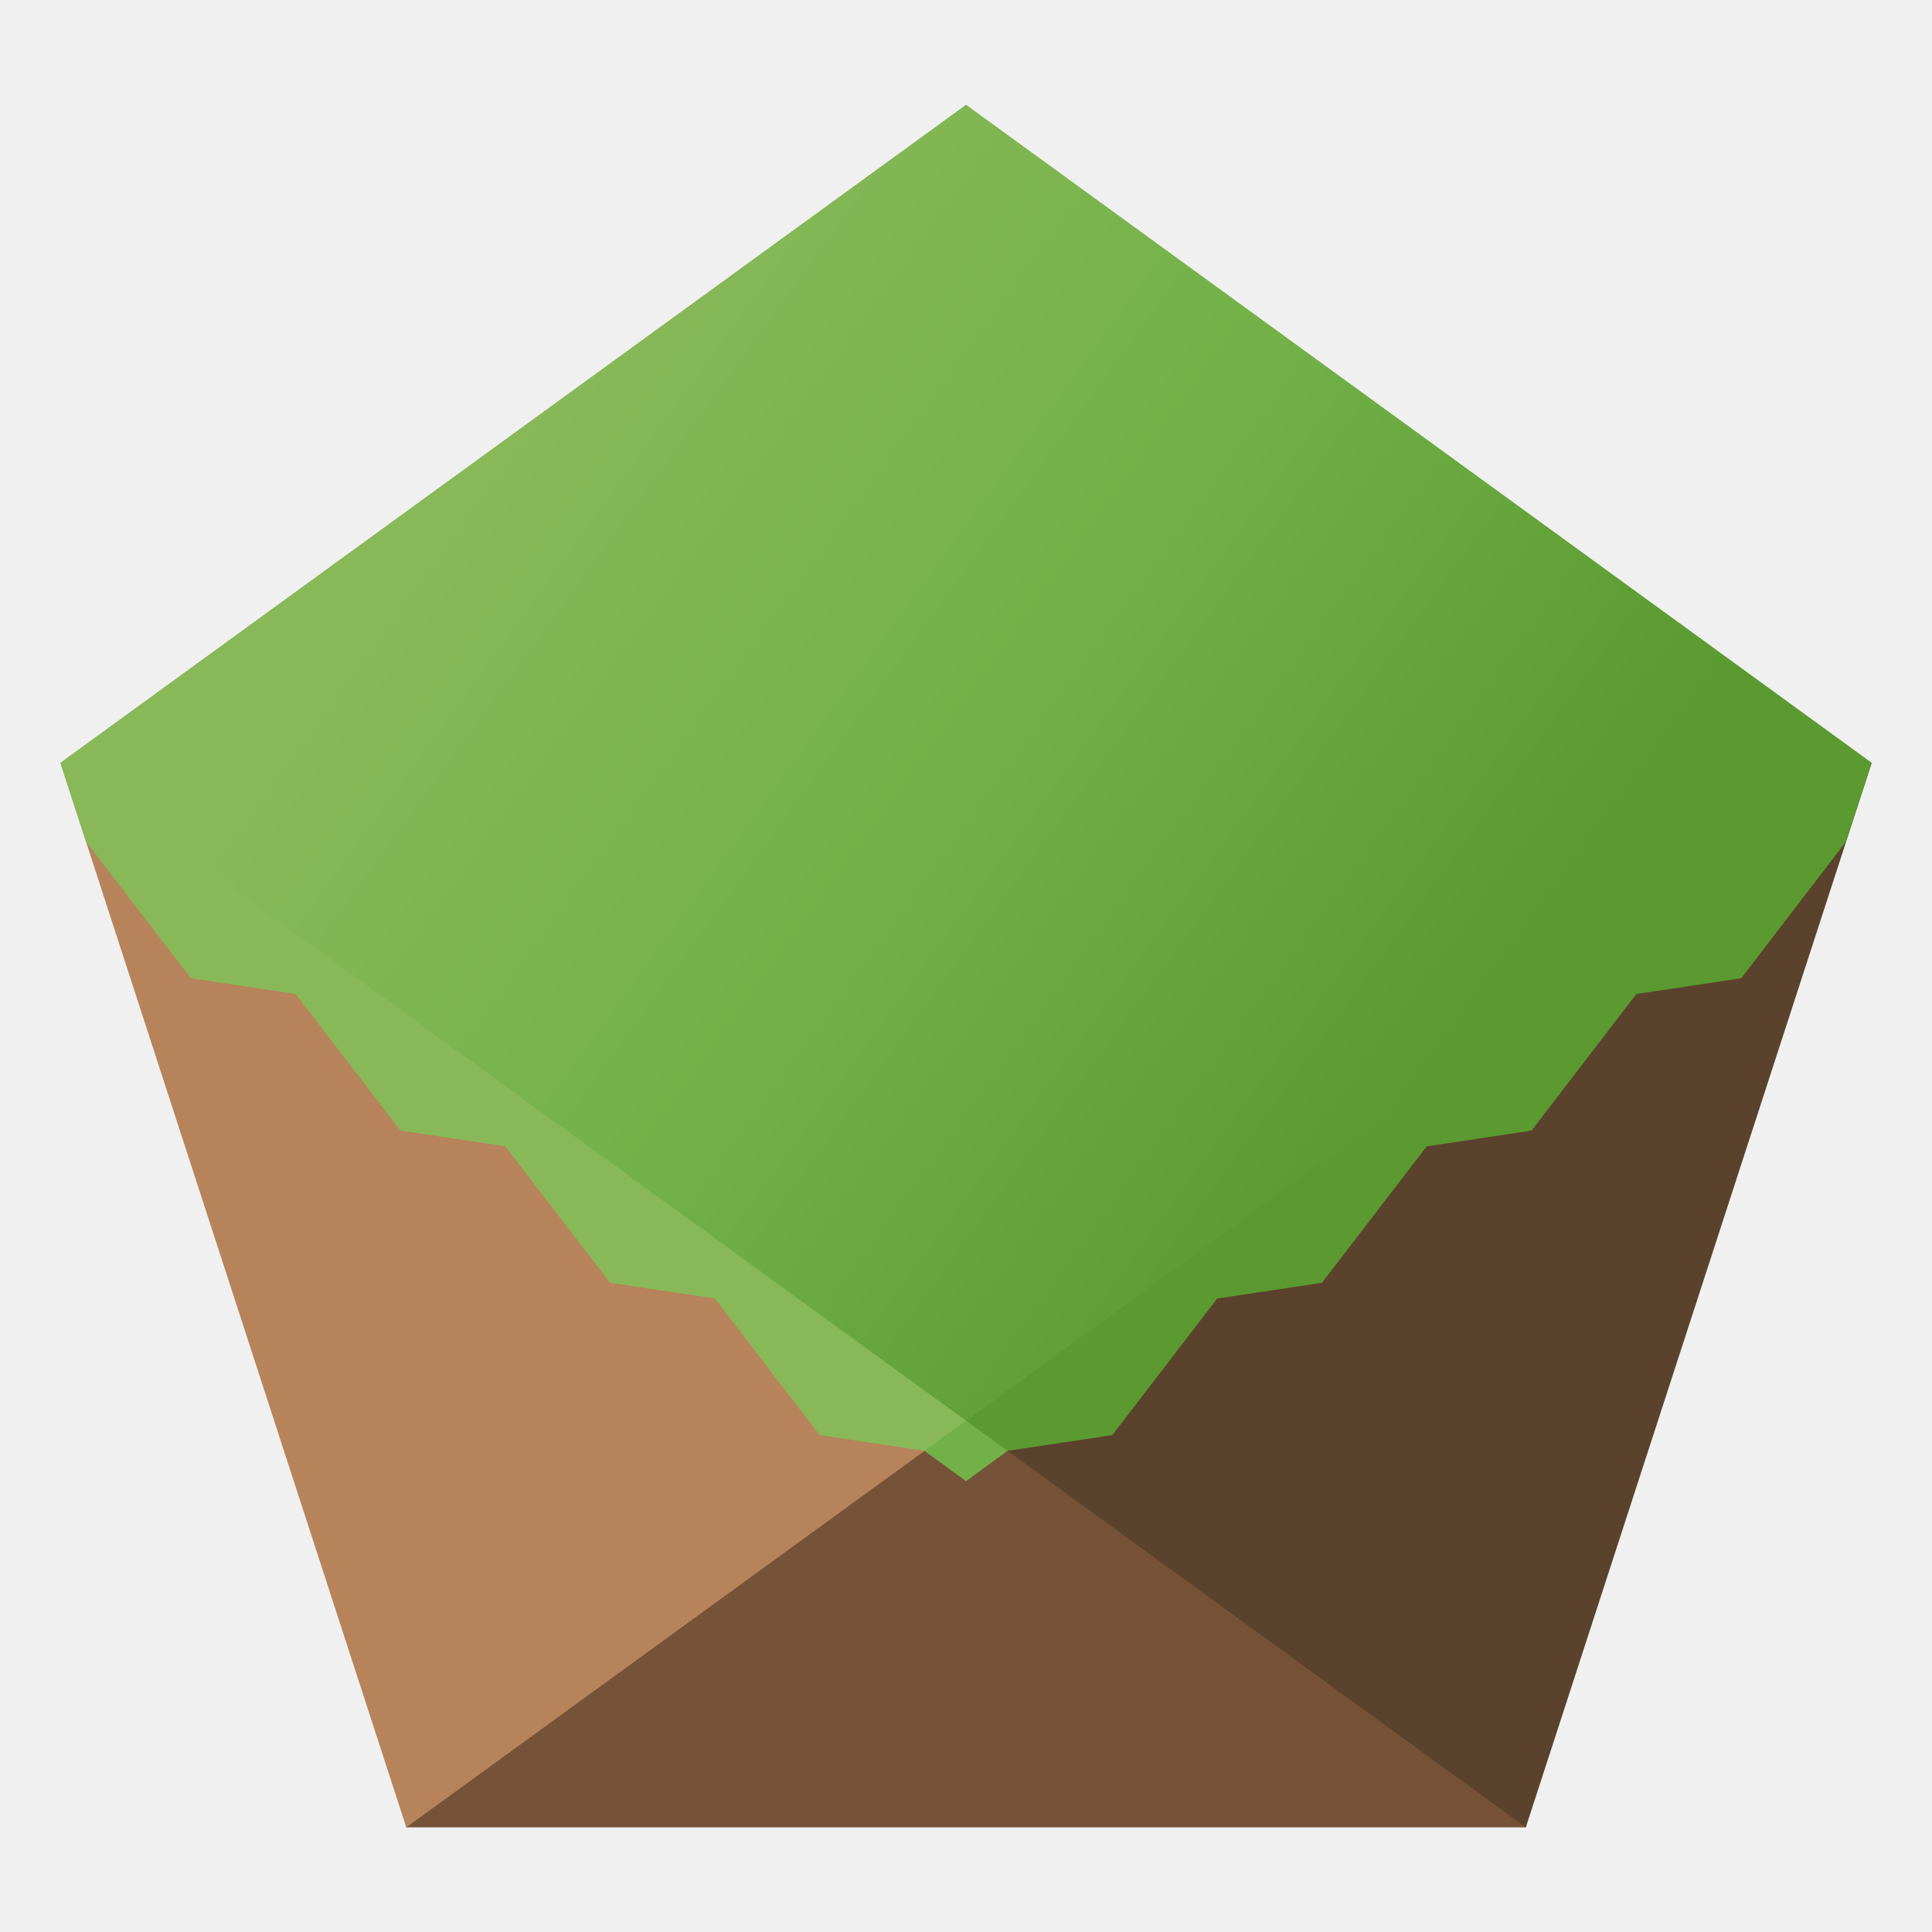
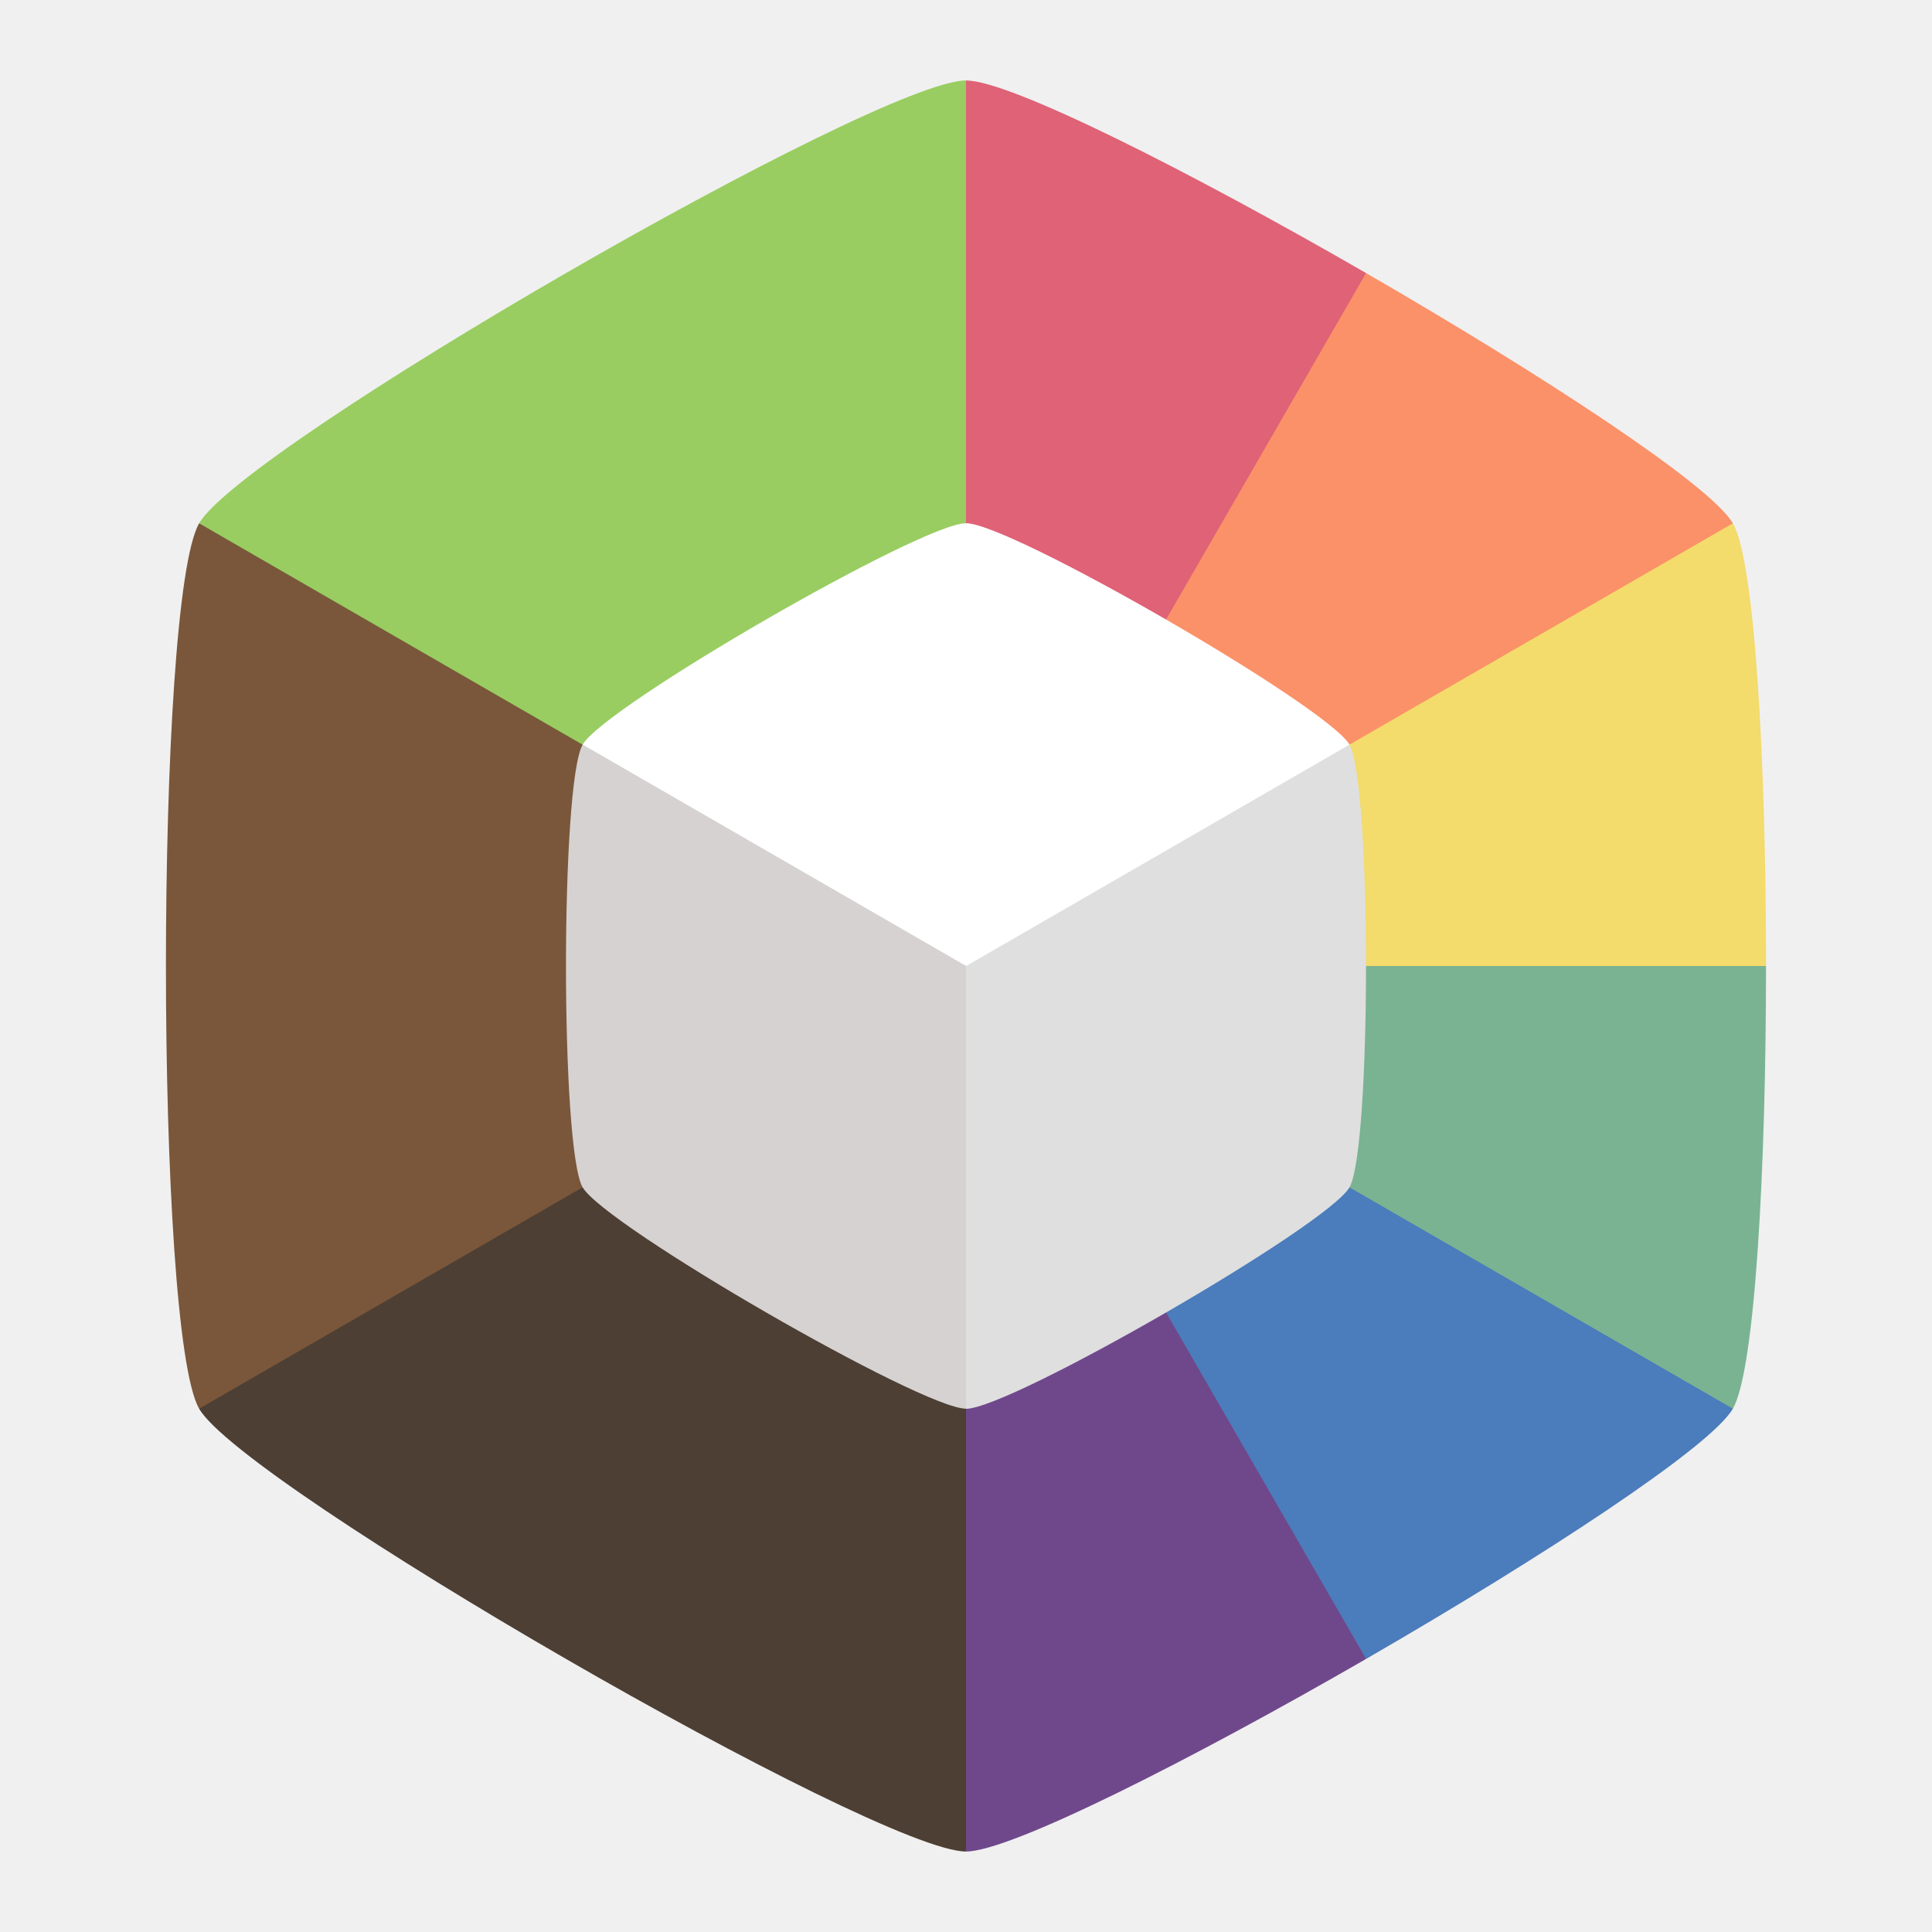
- <svg xmlns="http://www.w3.org/2000/svg" xmlns:xlink="http://www.w3.org/1999/xlink" id="svg5" version="1.1" viewBox="0 0 16.933 16.933" height="64" width="64">
-   <defs id="defs2">
-     <linearGradient id="linearGradient206240">
-       <stop style="stop-color:#88b858;stop-opacity:1" offset="0" id="stop206236" />
-       <stop style="stop-color:#72b147;stop-opacity:1" offset="0.5" id="stop134589" />
-       <stop style="stop-color:#5a9a30;stop-opacity:1" offset="1" id="stop206238" />
-     </linearGradient>
-     <linearGradient xlink:href="#linearGradient206240" id="linearGradient84726" x1="4.498" y1="3.801" x2="12.435" y2="9.568" gradientUnits="userSpaceOnUse" />
-   </defs>
+ <svg xmlns="http://www.w3.org/2000/svg" width="48" height="48" viewBox="0 0 12.7 12.7" version="1.1" id="svg3606">
+   <defs id="defs3603" />
  <g id="layer1">
-     <path style="fill:#765338;fill-opacity:1;stroke:none;stroke-width:0.265px;stroke-linecap:butt;stroke-linejoin:miter;stroke-opacity:1" d="m 3.561,16.016 c 0,0 0,-3.564 4.906,-3.564 4.907,0 4.906,3.564 4.906,3.564 z" id="path90018" />
-     <path style="fill:#b7835a;stroke:none;stroke-width:0.265px;stroke-linecap:butt;stroke-linejoin:miter;stroke-opacity:1;fill-opacity:1" d="M 8.467,12.452 3.561,16.016 0.529,6.685 Z" id="path62382" />
-     <path style="fill:#5b422d;stroke:none;stroke-width:0.265px;stroke-linecap:butt;stroke-linejoin:miter;stroke-opacity:1;fill-opacity:1" d="m 8.467,12.452 7.938,-5.767 -3.032,9.331 z" id="path100033" />
-     <path style="fill:#72b147;fill-opacity:1;stroke:none;stroke-width:0.265px;stroke-linecap:butt;stroke-linejoin:miter;stroke-opacity:1" d="M 8.831,12.716 8.467,12.981 8.102,12.716 c 0,-0.265 0.364,-0.265 0.364,-0.265 0,0 0.364,0 0.364,0.265 z" id="path986606" />
-     <path style="fill:#5a9a30;fill-opacity:1;stroke:none;stroke-width:0.265px;stroke-linecap:butt;stroke-linejoin:miter;stroke-opacity:1" d="m 8.467,12.452 c 0,0 -2e-7,-5.767 7.937,-5.767 L 16.179,7.377 15.261,8.574 14.342,8.712 13.423,9.909 12.505,10.047 11.586,11.243 10.668,11.381 9.749,12.578 8.831,12.716 Z" id="path986472" />
-     <path style="fill:#88b858;fill-opacity:1;stroke:none;stroke-width:0.265px;stroke-linecap:butt;stroke-linejoin:miter;stroke-opacity:1" d="M 8.102,12.716 7.184,12.578 6.265,11.381 5.347,11.243 4.428,10.047 3.51,9.909 2.591,8.712 1.673,8.574 0.754,7.377 0.529,6.685 c 7.937,10e-8 7.937,5.767 7.937,5.767 z" id="path986404" />
-     <path style="fill:url(#linearGradient84726);stroke:none;stroke-width:0.265;stroke-linecap:butt;stroke-linejoin:miter;stroke-opacity:1;fill-opacity:1;stroke-miterlimit:4;stroke-dasharray:none" d="M 0.529,6.685 8.467,12.452 16.404,6.685 8.467,0.918 Z" id="path5260" />
-     <path style="fill:#000000;stroke:none;stroke-width:0.265px;stroke-linecap:butt;stroke-linejoin:miter;stroke-opacity:1;fill-opacity:0" d="M 0.754,7.377 0.529,6.685 8.467,12.452 16.404,6.685 16.179,7.377 8.467,12.981 Z" id="path970771" />
+     <g id="g531" transform="matrix(0.1353646,0,0,0.1353646,15.30158,0.5291666)" />
+     <g id="g397">
+       <path style="fill:#99cd61;fill-opacity:1;stroke-width:0.265" d="M 6.35,6.35 Z" id="path7899" />
+       <path id="path3228" style="fill:#df6277;fill-opacity:1;stroke-width:0.265" d="M 6.35 0.529 L 3.829 4.895 L 6.35 6.35 L 8.87 4.895 L 8.98 1.795 C 7.829 1.131 6.641 0.529 6.35 0.529 z " />
+       <path id="path2659" style="fill:#fb9168;fill-opacity:1;stroke-width:0.265" d="M 8.98 1.795 L 6.35 6.35 L 8.87 7.805 L 11.391 3.44 C 11.246 3.188 10.131 2.46 8.98 1.795 z " />
+       <path id="path2708" style="fill:#f3db6c;fill-opacity:1;stroke-width:0.265" d="M 11.391 3.44 L 6.35 6.35 L 8.87 7.805 L 11.609 6.35 C 11.609 5.021 11.537 3.692 11.391 3.44 z " />
+       <path id="path1737" style="fill:#7ab392;fill-opacity:1;stroke-width:0.265" d="M 6.35 6.35 L 6.35 9.26 L 11.391 9.26 C 11.537 9.008 11.609 7.679 11.609 6.35 L 6.35 6.35 z " />
+       <path id="path2937" style="fill:#4b7cbc;fill-opacity:1;stroke-width:0.265" d="M 6.35 6.35 L 6.35 9.26 L 8.98 10.905 C 10.131 10.24 11.246 9.512 11.391 9.26 L 6.35 6.35 z " />
+       <path id="path3117" style="fill:#6f488c;fill-opacity:1;stroke-width:0.265" d="M 6.35 6.35 L 3.829 7.805 L 6.35 12.171 C 6.641 12.171 7.829 11.569 8.98 10.905 L 6.35 6.35 z " />
+       <path id="path2010" style="fill:#4d3f33;fill-opacity:1;stroke-width:0.265" d="M 3.829 4.895 L 1.309 9.26 C 1.6 9.765 5.768 12.171 6.35 12.171 L 6.35 6.35 L 3.829 4.895 z " />
+       <path id="path1744" style="fill:#7a573b;fill-opacity:1;stroke-width:0.265" d="M 1.309 3.44 C 1.018 3.944 1.018 8.756 1.309 9.26 L 6.35 6.35 L 6.35 3.44 L 1.309 3.44 z " />
+       <path id="path1739" style="fill:#99cd61;fill-opacity:1;stroke-width:0.265" d="M 6.35 0.529 C 5.768 0.529 1.6 2.935 1.309 3.44 L 6.35 6.35 L 6.35 0.529 z " />
+       <g id="g379">
+         <g id="g1657" transform="matrix(0.8799999,0,0,0.8799999,-10.90649,-1.242093)">
+           <g id="g7651" transform="translate(13.25996,2.277589)">
+             <path id="path6659" style="fill:#ffffff;stroke-width:0.265" d="m 6.35,2.939 c -0.341,0 -2.783,1.41 -2.953,1.705 L 6.35,9.76 9.304,4.645 C 9.133,4.349 6.691,2.939 6.35,2.939 Z" transform="matrix(0.9697482,0,0,0.9697482,0.1920988,0.1920979)" />
+           </g>
+           <path id="path461" style="fill:#dfdfdf;fill-opacity:1;stroke-width:0.265" d="m 16.746,6.974 2.864,4.961 c 0.331,0 2.699,-1.367 2.864,-1.654 0.165,-0.286 0.165,-3.021 0,-3.307 l -2.864,1.654 z" />
+         </g>
+         <path id="path5065" style="fill:#d6d2d2;fill-opacity:1;stroke-width:0.265" d="m 3.83,4.895 c -0.146,0.252 -0.146,2.658 0,2.91 0.146,0.252 2.229,1.455 2.52,1.455 V 6.35 Z" />
+       </g>
+     </g>
  </g>
</svg>
